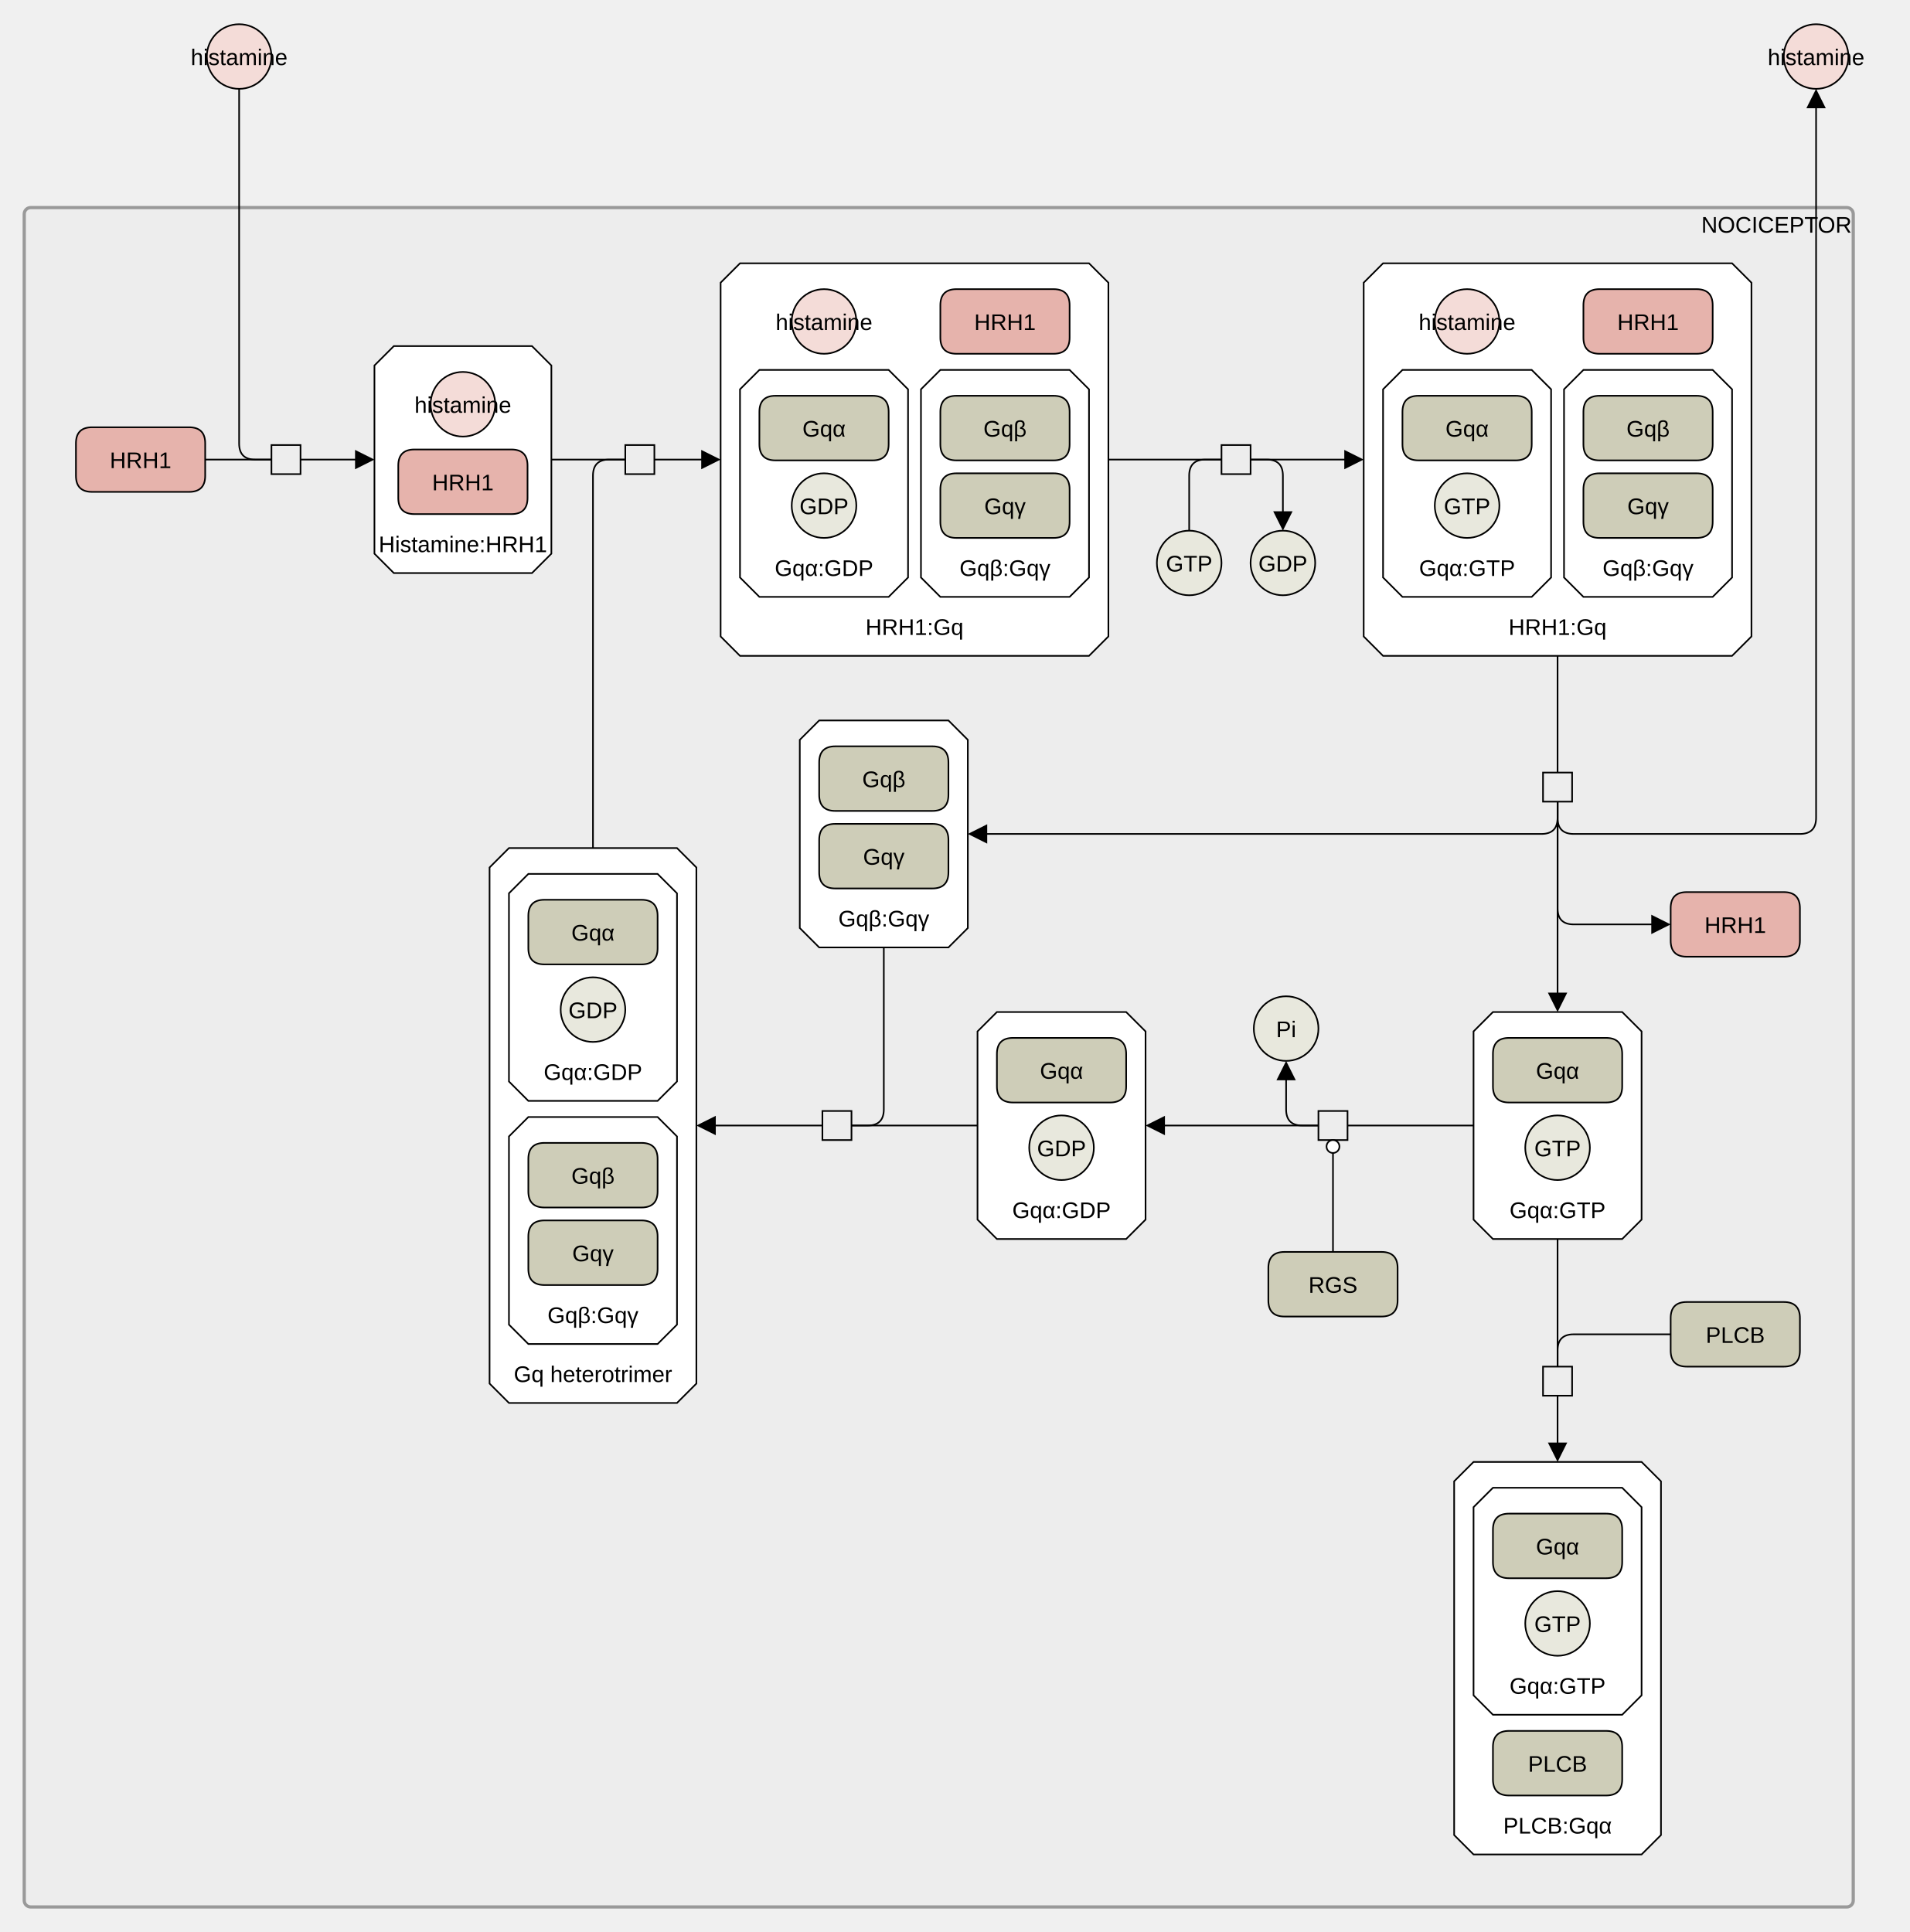
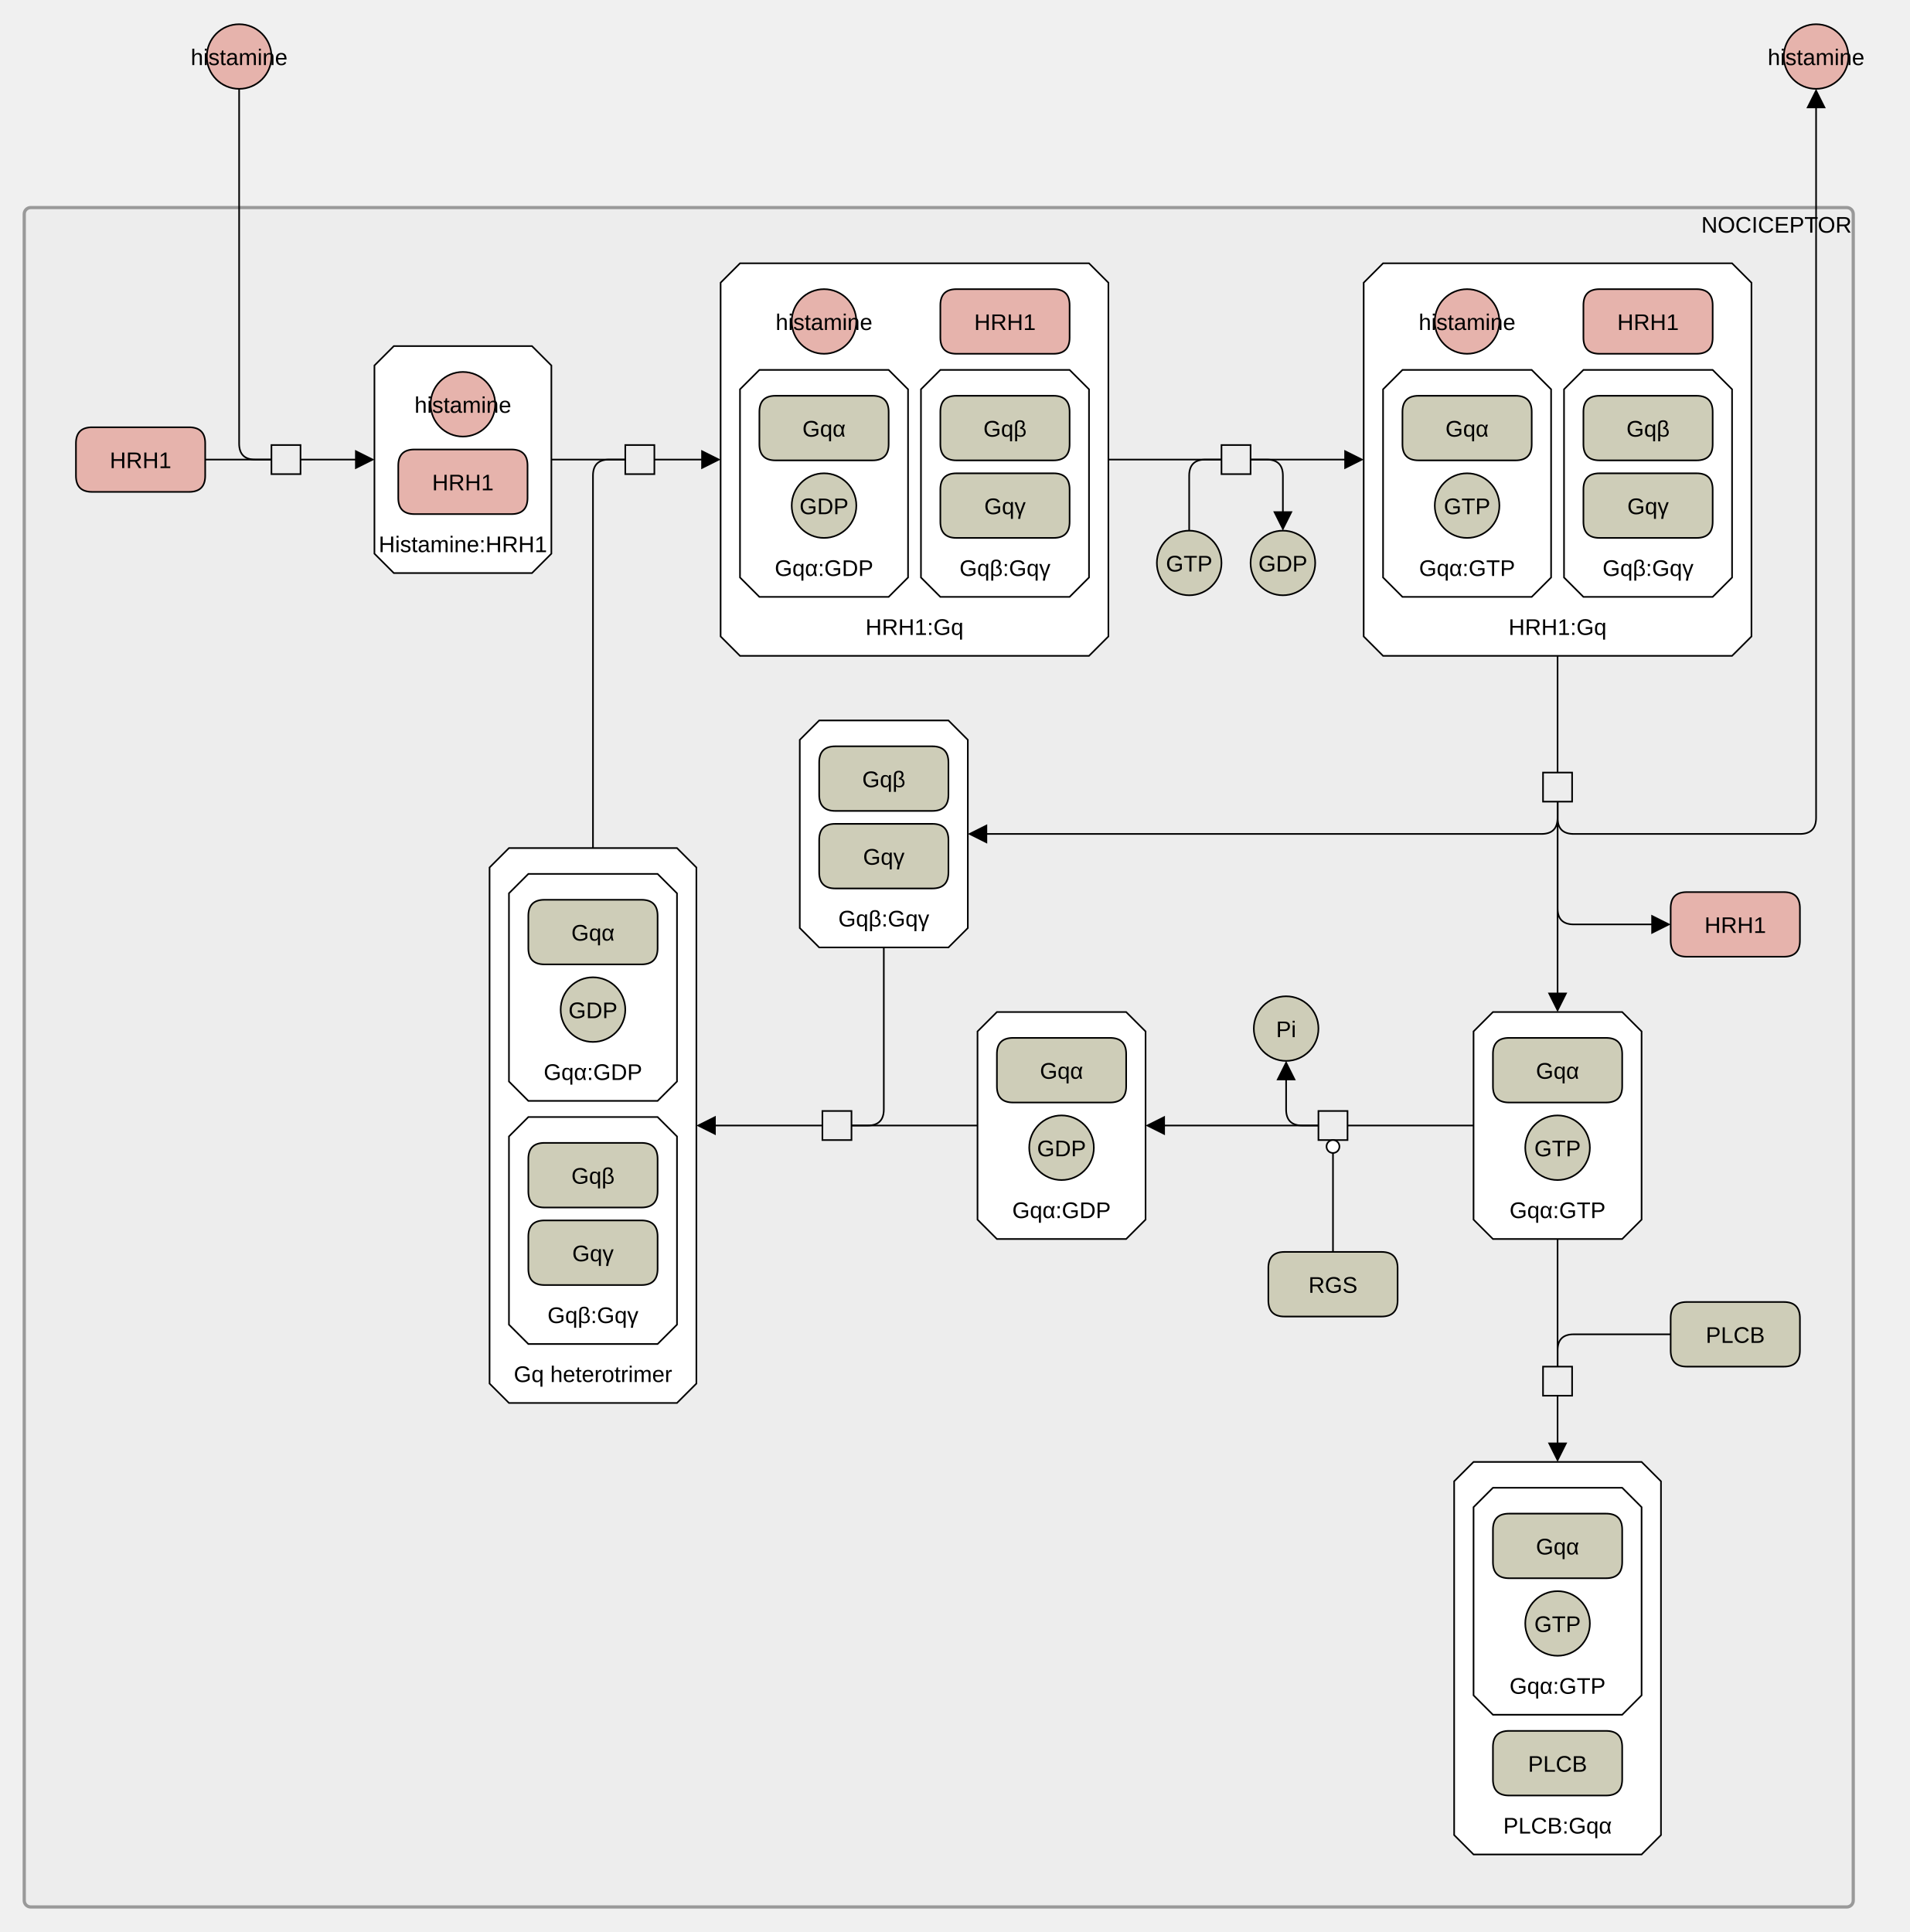
<svg xmlns="http://www.w3.org/2000/svg" width="1182" height="1196" viewBox="0 0 1182 1196" stroke-linecap="butt" stroke-miterlimit="10">
  <g transform="translate(-25,-25)">
    <path d="M40 157.5 C40 155.291 41.791 153.5 44 153.5 L1168 153.5 C1170.209 153.5 1172 155.291 1172 157.5 L1172 1201.5 C1172 1203.709 1170.209 1205.5 1168 1205.5 L44 1205.5 C41.791 1205.5 40 1203.709 40 1201.5 Z" fill="#999999" fill-opacity="0.031" stroke="none" />
    <path d="M40 157.5 C40 155.291 41.791 153.5 44 153.5 L1168 153.5 C1170.209 153.5 1172 155.291 1172 157.5 L1172 1201.5 C1172 1203.709 1170.209 1205.5 1168 1205.5 L44 1205.5 C41.791 1205.5 40 1203.709 40 1201.5 Z" fill="none" stroke="#999999" stroke-width="2" />
    <text x="1124.5" y="169.041" text-anchor="middle" font-family="'Dialog', Arial, Helvetica, sans-serif" font-size="14" fill="#000000" stroke="none" xml:space="preserve">NOCICEPTOR</text>
    <path d="M483 188 L699 188 L711 200 L711 419 L699 431 L483 431 L471 419 L471 200 Z" fill="#FFFFFF" stroke="none" />
    <path d="M483 188 L699 188 L711 200 L711 419 L699 431 L483 431 L471 419 L471 200 Z" fill="none" stroke="#000000" />
    <text x="591" y="418.041" text-anchor="middle" font-family="'Dialog', Arial, Helvetica, sans-serif" font-size="14" fill="#000000" stroke="none" xml:space="preserve">HRH1:Gq</text>
    <path d="M495 254 L575 254 L587 266 L587 382.5 L575 394.5 L495 394.5 L483 382.5 L483 266 Z" fill="#FFFFFF" stroke="none" />
    <path d="M495 254 L575 254 L587 266 L587 382.5 L575 394.5 L495 394.5 L483 382.5 L483 266 Z" fill="none" stroke="#000000" />
    <text x="535" y="381.541" text-anchor="middle" font-family="'Dialog', Arial, Helvetica, sans-serif" font-size="14" fill="#000000" stroke="none" xml:space="preserve">Gqα:GDP</text>
    <path d="M495 280 Q495 270 505 270 L565 270 Q575 270 575 280 L575 300 Q575 310 565 310 L505 310 Q495 310 495 300 Z" fill="#CECDB8" stroke="none" />
    <path d="M495 280 Q495 270 505 270 L565 270 Q575 270 575 280 L575 300 Q575 310 565 310 L505 310 Q495 310 495 300 Z" fill="none" stroke="#000000" />
    <text x="535" y="295.291" text-anchor="middle" font-family="'Dialog', Arial, Helvetica, sans-serif" font-size="14" fill="#000000" stroke="none" xml:space="preserve">Gqα</text>
-     <path d="M515 338 C515 326.954 523.954 318 535 318 L535 318 C546.046 318 555 326.954 555 338 L555 338 C555 349.046 546.046 358 535 358 L535 358 C523.954 358 515 349.046 515 338 Z" fill="#E8E8DD" stroke="none" />
+     <path d="M515 338 C515 326.954 523.954 318 535 318 L535 318 C546.046 318 555 326.954 555 338 L555 338 C555 349.046 546.046 358 535 358 L535 358 C523.954 358 515 349.046 515 338 Z" fill="#CECDB8" stroke="none" />
    <path d="M515 338 C515 326.954 523.954 318 535 318 L535 318 C546.046 318 555 326.954 555 338 L555 338 C555 349.046 546.046 358 535 358 L535 358 C523.954 358 515 349.046 515 338 Z" fill="none" stroke="#000000" />
    <text x="535" y="343.291" text-anchor="middle" font-family="'Dialog', Arial, Helvetica, sans-serif" font-size="14" fill="#000000" stroke="none" xml:space="preserve">GDP</text>
    <path d="M607 254 L687 254 L699 266 L699 382.5 L687 394.5 L607 394.5 L595 382.5 L595 266 Z" fill="#FFFFFF" stroke="none" />
    <path d="M607 254 L687 254 L699 266 L699 382.5 L687 394.5 L607 394.5 L595 382.5 L595 266 Z" fill="none" stroke="#000000" />
    <text x="647" y="381.541" text-anchor="middle" font-family="'Dialog', Arial, Helvetica, sans-serif" font-size="14" fill="#000000" stroke="none" xml:space="preserve">Gqβ:Gqγ</text>
    <path d="M607 280 Q607 270 617 270 L677 270 Q687 270 687 280 L687 300 Q687 310 677 310 L617 310 Q607 310 607 300 Z" fill="#CECDB8" stroke="none" />
    <path d="M607 280 Q607 270 617 270 L677 270 Q687 270 687 280 L687 300 Q687 310 677 310 L617 310 Q607 310 607 300 Z" fill="none" stroke="#000000" />
    <text x="647" y="295.291" text-anchor="middle" font-family="'Dialog', Arial, Helvetica, sans-serif" font-size="14" fill="#000000" stroke="none" xml:space="preserve">Gqβ</text>
    <path d="M607 328 Q607 318 617 318 L677 318 Q687 318 687 328 L687 348 Q687 358 677 358 L617 358 Q607 358 607 348 Z" fill="#CECDB8" stroke="none" />
    <path d="M607 328 Q607 318 617 318 L677 318 Q687 318 687 328 L687 348 Q687 358 677 358 L617 358 Q607 358 607 348 Z" fill="none" stroke="#000000" />
    <text x="647" y="343.291" text-anchor="middle" font-family="'Dialog', Arial, Helvetica, sans-serif" font-size="14" fill="#000000" stroke="none" xml:space="preserve">Gqγ</text>
-     <path d="M515 224 C515 212.954 523.954 204 535 204 L535 204 C546.046 204 555 212.954 555 224 L555 224 C555 235.046 546.046 244 535 244 L535 244 C523.954 244 515 235.046 515 224 Z" fill="#F4DCD8" stroke="none" />
+     <path d="M515 224 C515 212.954 523.954 204 535 204 L535 204 C546.046 204 555 212.954 555 224 L555 224 C555 235.046 546.046 244 535 244 L535 244 C523.954 244 515 235.046 515 224 Z" fill="#E6B3AC" stroke="none" />
    <path d="M515 224 C515 212.954 523.954 204 535 204 L535 204 C546.046 204 555 212.954 555 224 L555 224 C555 235.046 546.046 244 535 244 L535 244 C523.954 244 515 235.046 515 224 Z" fill="none" stroke="#000000" />
    <text x="535" y="229.291" text-anchor="middle" font-family="'Dialog', Arial, Helvetica, sans-serif" font-size="14" fill="#000000" stroke="none" xml:space="preserve">histamine</text>
    <path d="M607 214 Q607 204 617 204 L677 204 Q687 204 687 214 L687 234 Q687 244 677 244 L617 244 Q607 244 607 234 Z" fill="#E6B3AC" stroke="none" />
    <path d="M607 214 Q607 204 617 204 L677 204 Q687 204 687 214 L687 234 Q687 244 677 244 L617 244 Q607 244 607 234 Z" fill="none" stroke="#000000" />
    <text x="647" y="229.291" text-anchor="middle" font-family="'Dialog', Arial, Helvetica, sans-serif" font-size="14" fill="#000000" stroke="none" xml:space="preserve">HRH1</text>
    <path d="M881 188 L1097 188 L1109 200 L1109 419 L1097 431 L881 431 L869 419 L869 200 Z" fill="#FFFFFF" stroke="none" />
    <path d="M881 188 L1097 188 L1109 200 L1109 419 L1097 431 L881 431 L869 419 L869 200 Z" fill="none" stroke="#000000" />
    <text x="989" y="418.041" text-anchor="middle" font-family="'Dialog', Arial, Helvetica, sans-serif" font-size="14" fill="#000000" stroke="none" xml:space="preserve">HRH1:Gq</text>
    <path d="M1005 254 L1085 254 L1097 266 L1097 382.5 L1085 394.5 L1005 394.5 L993 382.5 L993 266 Z" fill="#FFFFFF" stroke="none" />
    <path d="M1005 254 L1085 254 L1097 266 L1097 382.5 L1085 394.5 L1005 394.5 L993 382.5 L993 266 Z" fill="none" stroke="#000000" />
    <text x="1045" y="381.541" text-anchor="middle" font-family="'Dialog', Arial, Helvetica, sans-serif" font-size="14" fill="#000000" stroke="none" xml:space="preserve">Gqβ:Gqγ</text>
    <path d="M1005 280 Q1005 270 1015 270 L1075 270 Q1085 270 1085 280 L1085 300 Q1085 310 1075 310 L1015 310 Q1005 310 1005 300 Z" fill="#CECDB8" stroke="none" />
    <path d="M1005 280 Q1005 270 1015 270 L1075 270 Q1085 270 1085 280 L1085 300 Q1085 310 1075 310 L1015 310 Q1005 310 1005 300 Z" fill="none" stroke="#000000" />
    <text x="1045" y="295.291" text-anchor="middle" font-family="'Dialog', Arial, Helvetica, sans-serif" font-size="14" fill="#000000" stroke="none" xml:space="preserve">Gqβ</text>
    <path d="M1005 328 Q1005 318 1015 318 L1075 318 Q1085 318 1085 328 L1085 348 Q1085 358 1075 358 L1015 358 Q1005 358 1005 348 Z" fill="#CECDB8" stroke="none" />
    <path d="M1005 328 Q1005 318 1015 318 L1075 318 Q1085 318 1085 328 L1085 348 Q1085 358 1075 358 L1015 358 Q1005 358 1005 348 Z" fill="none" stroke="#000000" />
    <text x="1045" y="343.291" text-anchor="middle" font-family="'Dialog', Arial, Helvetica, sans-serif" font-size="14" fill="#000000" stroke="none" xml:space="preserve">Gqγ</text>
    <path d="M893 254 L973 254 L985 266 L985 382.5 L973 394.5 L893 394.5 L881 382.5 L881 266 Z" fill="#FFFFFF" stroke="none" />
    <path d="M893 254 L973 254 L985 266 L985 382.5 L973 394.5 L893 394.5 L881 382.5 L881 266 Z" fill="none" stroke="#000000" />
    <text x="933" y="381.541" text-anchor="middle" font-family="'Dialog', Arial, Helvetica, sans-serif" font-size="14" fill="#000000" stroke="none" xml:space="preserve">Gqα:GTP</text>
    <path d="M893 280 Q893 270 903 270 L963 270 Q973 270 973 280 L973 300 Q973 310 963 310 L903 310 Q893 310 893 300 Z" fill="#CECDB8" stroke="none" />
    <path d="M893 280 Q893 270 903 270 L963 270 Q973 270 973 280 L973 300 Q973 310 963 310 L903 310 Q893 310 893 300 Z" fill="none" stroke="#000000" />
    <text x="933" y="295.291" text-anchor="middle" font-family="'Dialog', Arial, Helvetica, sans-serif" font-size="14" fill="#000000" stroke="none" xml:space="preserve">Gqα</text>
-     <path d="M913 338 C913 326.954 921.954 318 933 318 L933 318 C944.046 318 953 326.954 953 338 L953 338 C953 349.046 944.046 358 933 358 L933 358 C921.954 358 913 349.046 913 338 Z" fill="#E8E8DD" stroke="none" />
+     <path d="M913 338 C913 326.954 921.954 318 933 318 L933 318 C944.046 318 953 326.954 953 338 L953 338 C953 349.046 944.046 358 933 358 L933 358 C921.954 358 913 349.046 913 338 Z" fill="#CECDB8" stroke="none" />
    <path d="M913 338 C913 326.954 921.954 318 933 318 L933 318 C944.046 318 953 326.954 953 338 L953 338 C953 349.046 944.046 358 933 358 L933 358 C921.954 358 913 349.046 913 338 Z" fill="none" stroke="#000000" />
    <text x="933" y="343.291" text-anchor="middle" font-family="'Dialog', Arial, Helvetica, sans-serif" font-size="14" fill="#000000" stroke="none" xml:space="preserve">GTP</text>
-     <path d="M913 224 C913 212.954 921.954 204 933 204 L933 204 C944.046 204 953 212.954 953 224 L953 224 C953 235.046 944.046 244 933 244 L933 244 C921.954 244 913 235.046 913 224 Z" fill="#F4DCD8" stroke="none" />
+     <path d="M913 224 C913 212.954 921.954 204 933 204 L933 204 C944.046 204 953 212.954 953 224 L953 224 C953 235.046 944.046 244 933 244 L933 244 C921.954 244 913 235.046 913 224 Z" fill="#E6B3AC" stroke="none" />
    <path d="M913 224 C913 212.954 921.954 204 933 204 L933 204 C944.046 204 953 212.954 953 224 L953 224 C953 235.046 944.046 244 933 244 L933 244 C921.954 244 913 235.046 913 224 Z" fill="none" stroke="#000000" />
    <text x="933" y="229.291" text-anchor="middle" font-family="'Dialog', Arial, Helvetica, sans-serif" font-size="14" fill="#000000" stroke="none" xml:space="preserve">histamine</text>
    <path d="M1005 214 Q1005 204 1015 204 L1075 204 Q1085 204 1085 214 L1085 234 Q1085 244 1075 244 L1015 244 Q1005 244 1005 234 Z" fill="#E6B3AC" stroke="none" />
    <path d="M1005 214 Q1005 204 1015 204 L1075 204 Q1085 204 1085 214 L1085 234 Q1085 244 1075 244 L1015 244 Q1005 244 1005 234 Z" fill="none" stroke="#000000" />
    <text x="1045" y="229.291" text-anchor="middle" font-family="'Dialog', Arial, Helvetica, sans-serif" font-size="14" fill="#000000" stroke="none" xml:space="preserve">HRH1</text>
    <path d="M340 550 L444 550 L456 562 L456 881.5 L444 893.5 L340 893.5 L328 881.5 L328 562 Z" fill="#FFFFFF" stroke="none" />
    <path d="M340 550 L444 550 L456 562 L456 881.5 L444 893.5 L340 893.5 L328 881.5 L328 562 Z" fill="none" stroke="#000000" />
    <text x="392" y="880.541" text-anchor="middle" font-family="'Dialog', Arial, Helvetica, sans-serif" font-size="14" fill="#000000" stroke="none" xml:space="preserve">Gq heterotrimer</text>
    <path d="M352 716.5 L432 716.5 L444 728.5 L444 845 L432 857 L352 857 L340 845 L340 728.5 Z" fill="#FFFFFF" stroke="none" />
    <path d="M352 716.5 L432 716.5 L444 728.5 L444 845 L432 857 L352 857 L340 845 L340 728.5 Z" fill="none" stroke="#000000" />
    <text x="392" y="844.041" text-anchor="middle" font-family="'Dialog', Arial, Helvetica, sans-serif" font-size="14" fill="#000000" stroke="none" xml:space="preserve">Gqβ:Gqγ</text>
    <path d="M352 742.5 Q352 732.5 362 732.5 L422 732.5 Q432 732.5 432 742.5 L432 762.5 Q432 772.5 422 772.5 L362 772.5 Q352 772.5 352 762.5 Z" fill="#CECDB8" stroke="none" />
    <path d="M352 742.5 Q352 732.5 362 732.5 L422 732.5 Q432 732.5 432 742.5 L432 762.5 Q432 772.5 422 772.5 L362 772.5 Q352 772.5 352 762.5 Z" fill="none" stroke="#000000" />
    <text x="392" y="757.791" text-anchor="middle" font-family="'Dialog', Arial, Helvetica, sans-serif" font-size="14" fill="#000000" stroke="none" xml:space="preserve">Gqβ</text>
    <path d="M352 790.5 Q352 780.5 362 780.5 L422 780.5 Q432 780.5 432 790.5 L432 810.5 Q432 820.5 422 820.5 L362 820.5 Q352 820.5 352 810.5 Z" fill="#CECDB8" stroke="none" />
    <path d="M352 790.5 Q352 780.5 362 780.5 L422 780.5 Q432 780.5 432 790.5 L432 810.5 Q432 820.5 422 820.5 L362 820.5 Q352 820.5 352 810.5 Z" fill="none" stroke="#000000" />
    <text x="392" y="805.791" text-anchor="middle" font-family="'Dialog', Arial, Helvetica, sans-serif" font-size="14" fill="#000000" stroke="none" xml:space="preserve">Gqγ</text>
    <path d="M352 566 L432 566 L444 578 L444 694.5 L432 706.5 L352 706.5 L340 694.5 L340 578 Z" fill="#FFFFFF" stroke="none" />
    <path d="M352 566 L432 566 L444 578 L444 694.5 L432 706.5 L352 706.5 L340 694.5 L340 578 Z" fill="none" stroke="#000000" />
    <text x="392" y="693.541" text-anchor="middle" font-family="'Dialog', Arial, Helvetica, sans-serif" font-size="14" fill="#000000" stroke="none" xml:space="preserve">Gqα:GDP</text>
    <path d="M352 592 Q352 582 362 582 L422 582 Q432 582 432 592 L432 612 Q432 622 422 622 L362 622 Q352 622 352 612 Z" fill="#CECDB8" stroke="none" />
    <path d="M352 592 Q352 582 362 582 L422 582 Q432 582 432 592 L432 612 Q432 622 422 622 L362 622 Q352 622 352 612 Z" fill="none" stroke="#000000" />
    <text x="392" y="607.291" text-anchor="middle" font-family="'Dialog', Arial, Helvetica, sans-serif" font-size="14" fill="#000000" stroke="none" xml:space="preserve">Gqα</text>
-     <path d="M372 650 C372 638.954 380.954 630 392 630 L392 630 C403.046 630 412 638.954 412 650 L412 650 C412 661.046 403.046 670 392 670 L392 670 C380.954 670 372 661.046 372 650 Z" fill="#E8E8DD" stroke="none" />
+     <path d="M372 650 C372 638.954 380.954 630 392 630 L392 630 C403.046 630 412 638.954 412 650 L412 650 C412 661.046 403.046 670 392 670 L392 670 C380.954 670 372 661.046 372 650 Z" fill="#CECDB8" stroke="none" />
    <path d="M372 650 C372 638.954 380.954 630 392 630 L392 630 C403.046 630 412 638.954 412 650 L412 650 C412 661.046 403.046 670 392 670 L392 670 C380.954 670 372 661.046 372 650 Z" fill="none" stroke="#000000" />
    <text x="392" y="655.291" text-anchor="middle" font-family="'Dialog', Arial, Helvetica, sans-serif" font-size="14" fill="#000000" stroke="none" xml:space="preserve">GDP</text>
    <path d="M937 930 L1041 930 L1053 942 L1053 1161 L1041 1173 L937 1173 L925 1161 L925 942 Z" fill="#FFFFFF" stroke="none" />
    <path d="M937 930 L1041 930 L1053 942 L1053 1161 L1041 1173 L937 1173 L925 1161 L925 942 Z" fill="none" stroke="#000000" />
    <text x="989" y="1160.041" text-anchor="middle" font-family="'Dialog', Arial, Helvetica, sans-serif" font-size="14" fill="#000000" stroke="none" xml:space="preserve">PLCB:Gqα</text>
    <path d="M949 1106.5 Q949 1096.5 959 1096.5 L1019 1096.5 Q1029 1096.5 1029 1106.5 L1029 1126.5 Q1029 1136.5 1019 1136.5 L959 1136.5 Q949 1136.5 949 1126.5 Z" fill="#CECDB8" stroke="none" />
    <path d="M949 1106.5 Q949 1096.5 959 1096.5 L1019 1096.5 Q1029 1096.5 1029 1106.5 L1029 1126.5 Q1029 1136.5 1019 1136.5 L959 1136.5 Q949 1136.5 949 1126.5 Z" fill="none" stroke="#000000" />
    <text x="989" y="1121.791" text-anchor="middle" font-family="'Dialog', Arial, Helvetica, sans-serif" font-size="14" fill="#000000" stroke="none" xml:space="preserve">PLCB</text>
    <path d="M949 946 L1029 946 L1041 958 L1041 1074.5 L1029 1086.5 L949 1086.5 L937 1074.5 L937 958 Z" fill="#FFFFFF" stroke="none" />
    <path d="M949 946 L1029 946 L1041 958 L1041 1074.5 L1029 1086.5 L949 1086.5 L937 1074.5 L937 958 Z" fill="none" stroke="#000000" />
    <text x="989" y="1073.541" text-anchor="middle" font-family="'Dialog', Arial, Helvetica, sans-serif" font-size="14" fill="#000000" stroke="none" xml:space="preserve">Gqα:GTP</text>
    <path d="M949 972 Q949 962 959 962 L1019 962 Q1029 962 1029 972 L1029 992 Q1029 1002 1019 1002 L959 1002 Q949 1002 949 992 Z" fill="#CECDB8" stroke="none" />
    <path d="M949 972 Q949 962 959 962 L1019 962 Q1029 962 1029 972 L1029 992 Q1029 1002 1019 1002 L959 1002 Q949 1002 949 992 Z" fill="none" stroke="#000000" />
    <text x="989" y="987.291" text-anchor="middle" font-family="'Dialog', Arial, Helvetica, sans-serif" font-size="14" fill="#000000" stroke="none" xml:space="preserve">Gqα</text>
-     <path d="M969 1030 C969 1018.954 977.954 1010 989 1010 L989 1010 C1000.046 1010 1009 1018.954 1009 1030 L1009 1030 C1009 1041.046 1000.046 1050 989 1050 L989 1050 C977.954 1050 969 1041.046 969 1030 Z" fill="#E8E8DD" stroke="none" />
+     <path d="M969 1030 C969 1018.954 977.954 1010 989 1010 L989 1010 C1000.046 1010 1009 1018.954 1009 1030 L1009 1030 C1009 1041.046 1000.046 1050 989 1050 L989 1050 C977.954 1050 969 1041.046 969 1030 Z" fill="#CECDB8" stroke="none" />
    <path d="M969 1030 C969 1018.954 977.954 1010 989 1010 L989 1010 C1000.046 1010 1009 1018.954 1009 1030 L1009 1030 C1009 1041.046 1000.046 1050 989 1050 L989 1050 C977.954 1050 969 1041.046 969 1030 Z" fill="none" stroke="#000000" />
    <text x="989" y="1035.291" text-anchor="middle" font-family="'Dialog', Arial, Helvetica, sans-serif" font-size="14" fill="#000000" stroke="none" xml:space="preserve">GTP</text>
    <path d="M268.75 239.25 L354.25 239.25 L366.25 251.25 L366.25 367.75 L354.25 379.75 L268.75 379.75 L256.75 367.75 L256.75 251.25 Z" fill="#FFFFFF" stroke="none" />
    <path d="M268.75 239.25 L354.25 239.25 L366.25 251.25 L366.25 367.75 L354.25 379.75 L268.75 379.75 L256.75 367.75 L256.75 251.25 Z" fill="none" stroke="#000000" />
    <text x="311.5" y="366.791" text-anchor="middle" font-family="'Dialog', Arial, Helvetica, sans-serif" font-size="14" fill="#000000" stroke="none" xml:space="preserve">Histamine:HRH1</text>
-     <path d="M291.5 275.25 C291.5 264.204 300.454 255.25 311.5 255.25 L311.5 255.25 C322.546 255.25 331.5 264.204 331.5 275.25 L331.5 275.25 C331.5 286.296 322.546 295.25 311.5 295.25 L311.5 295.25 C300.454 295.25 291.5 286.296 291.5 275.25 Z" fill="#F4DCD8" stroke="none" />
+     <path d="M291.5 275.25 C291.5 264.204 300.454 255.25 311.5 255.25 L311.5 255.25 C322.546 255.25 331.5 264.204 331.5 275.25 L331.5 275.25 C331.5 286.296 322.546 295.25 311.5 295.25 L311.5 295.25 C300.454 295.25 291.5 286.296 291.5 275.25 Z" fill="#E6B3AC" stroke="none" />
    <path d="M291.5 275.25 C291.5 264.204 300.454 255.25 311.5 255.25 L311.5 255.25 C322.546 255.25 331.5 264.204 331.5 275.25 L331.5 275.25 C331.5 286.296 322.546 295.25 311.5 295.25 L311.5 295.25 C300.454 295.25 291.5 286.296 291.5 275.25 Z" fill="none" stroke="#000000" />
    <text x="311.5" y="280.541" text-anchor="middle" font-family="'Dialog', Arial, Helvetica, sans-serif" font-size="14" fill="#000000" stroke="none" xml:space="preserve">histamine</text>
    <path d="M271.5 313.25 Q271.5 303.25 281.5 303.25 L341.5 303.25 Q351.5 303.25 351.5 313.25 L351.5 333.25 Q351.5 343.25 341.5 343.25 L281.5 343.25 Q271.5 343.25 271.5 333.25 Z" fill="#E6B3AC" stroke="none" />
    <path d="M271.5 313.25 Q271.5 303.25 281.5 303.25 L341.5 303.25 Q351.5 303.25 351.5 313.25 L351.5 333.25 Q351.5 343.25 341.5 343.25 L281.5 343.25 Q271.5 343.25 271.5 333.25 Z" fill="none" stroke="#000000" />
    <text x="311.5" y="328.541" text-anchor="middle" font-family="'Dialog', Arial, Helvetica, sans-serif" font-size="14" fill="#000000" stroke="none" xml:space="preserve">HRH1</text>
    <path d="M532 471 L612 471 L624 483 L624 599.5 L612 611.5 L532 611.5 L520 599.5 L520 483 Z" fill="#FFFFFF" stroke="none" />
    <path d="M532 471 L612 471 L624 483 L624 599.5 L612 611.5 L532 611.5 L520 599.5 L520 483 Z" fill="none" stroke="#000000" />
    <text x="572" y="598.541" text-anchor="middle" font-family="'Dialog', Arial, Helvetica, sans-serif" font-size="14" fill="#000000" stroke="none" xml:space="preserve">Gqβ:Gqγ</text>
    <path d="M532 545 Q532 535 542 535 L602 535 Q612 535 612 545 L612 565 Q612 575 602 575 L542 575 Q532 575 532 565 Z" fill="#CECDB8" stroke="none" />
    <path d="M532 545 Q532 535 542 535 L602 535 Q612 535 612 545 L612 565 Q612 575 602 575 L542 575 Q532 575 532 565 Z" fill="none" stroke="#000000" />
    <text x="572" y="560.291" text-anchor="middle" font-family="'Dialog', Arial, Helvetica, sans-serif" font-size="14" fill="#000000" stroke="none" xml:space="preserve">Gqγ</text>
    <path d="M532 497 Q532 487 542 487 L602 487 Q612 487 612 497 L612 517 Q612 527 602 527 L542 527 Q532 527 532 517 Z" fill="#CECDB8" stroke="none" />
    <path d="M532 497 Q532 487 542 487 L602 487 Q612 487 612 497 L612 517 Q612 527 602 527 L542 527 Q532 527 532 517 Z" fill="none" stroke="#000000" />
    <text x="572" y="512.291" text-anchor="middle" font-family="'Dialog', Arial, Helvetica, sans-serif" font-size="14" fill="#000000" stroke="none" xml:space="preserve">Gqβ</text>
-     <path d="M741 373.5 C741 362.454 749.954 353.5 761 353.5 L761 353.5 C772.046 353.5 781 362.454 781 373.5 L781 373.5 C781 384.546 772.046 393.5 761 393.5 L761 393.5 C749.954 393.5 741 384.546 741 373.5 Z" fill="#E8E8DD" stroke="none" />
+     <path d="M741 373.5 C741 362.454 749.954 353.5 761 353.5 L761 353.5 C772.046 353.5 781 362.454 781 373.5 L781 373.5 C781 384.546 772.046 393.5 761 393.5 L761 393.5 C749.954 393.5 741 384.546 741 373.5 Z" fill="#CECDB8" stroke="none" />
    <path d="M741 373.5 C741 362.454 749.954 353.5 761 353.5 L761 353.5 C772.046 353.5 781 362.454 781 373.5 L781 373.5 C781 384.546 772.046 393.5 761 393.5 L761 393.5 C749.954 393.5 741 384.546 741 373.5 Z" fill="none" stroke="#000000" />
    <text x="761" y="378.791" text-anchor="middle" font-family="'Dialog', Arial, Helvetica, sans-serif" font-size="14" fill="#000000" stroke="none" xml:space="preserve">GTP</text>
-     <path d="M799 373.5 C799 362.454 807.954 353.5 819 353.5 L819 353.5 C830.046 353.5 839 362.454 839 373.5 L839 373.5 C839 384.546 830.046 393.5 819 393.5 L819 393.5 C807.954 393.5 799 384.546 799 373.5 Z" fill="#E8E8DD" stroke="none" />
+     <path d="M799 373.5 C799 362.454 807.954 353.5 819 353.5 L819 353.5 C830.046 353.5 839 362.454 839 373.5 L839 373.5 C839 384.546 830.046 393.5 819 393.5 L819 393.5 C807.954 393.5 799 384.546 799 373.5 Z" fill="#CECDB8" stroke="none" />
    <path d="M799 373.5 C799 362.454 807.954 353.5 819 353.5 L819 353.5 C830.046 353.5 839 362.454 839 373.5 L839 373.5 C839 384.546 830.046 393.5 819 393.5 L819 393.5 C807.954 393.5 799 384.546 799 373.5 Z" fill="none" stroke="#000000" />
    <text x="819" y="378.791" text-anchor="middle" font-family="'Dialog', Arial, Helvetica, sans-serif" font-size="14" fill="#000000" stroke="none" xml:space="preserve">GDP</text>
    <path d="M72 299.5 Q72 289.5 82 289.5 L142 289.5 Q152 289.5 152 299.5 L152 319.5 Q152 329.5 142 329.5 L82 329.5 Q72 329.5 72 319.5 Z" fill="#E6B3AC" stroke="none" />
    <path d="M72 299.5 Q72 289.5 82 289.5 L142 289.5 Q152 289.5 152 299.5 L152 319.5 Q152 329.5 142 329.5 L82 329.5 Q72 329.5 72 319.5 Z" fill="none" stroke="#000000" />
    <text x="112" y="314.791" text-anchor="middle" font-family="'Dialog', Arial, Helvetica, sans-serif" font-size="14" fill="#000000" stroke="none" xml:space="preserve">HRH1</text>
-     <path d="M801 661.75 C801 650.704 809.954 641.75 821 641.75 L821 641.75 C832.046 641.75 841 650.704 841 661.75 L841 661.75 C841 672.796 832.046 681.75 821 681.75 L821 681.75 C809.954 681.75 801 672.796 801 661.75 Z" fill="#E8E8DD" stroke="none" />
+     <path d="M801 661.75 C801 650.704 809.954 641.75 821 641.75 L821 641.75 C832.046 641.75 841 650.704 841 661.75 L841 661.75 C841 672.796 832.046 681.75 821 681.75 L821 681.75 C809.954 681.75 801 672.796 801 661.75 Z" fill="#CECDB8" stroke="none" />
    <path d="M801 661.75 C801 650.704 809.954 641.75 821 641.75 L821 641.75 C832.046 641.75 841 650.704 841 661.75 L841 661.75 C841 672.796 832.046 681.75 821 681.75 L821 681.75 C809.954 681.75 801 672.796 801 661.75 Z" fill="none" stroke="#000000" />
    <text x="821" y="667.041" text-anchor="middle" font-family="'Dialog', Arial, Helvetica, sans-serif" font-size="14" fill="#000000" stroke="none" xml:space="preserve">Pi</text>
    <path d="M642 651.5 L722 651.5 L734 663.5 L734 780 L722 792 L642 792 L630 780 L630 663.5 Z" fill="#FFFFFF" stroke="none" />
    <path d="M642 651.5 L722 651.5 L734 663.5 L734 780 L722 792 L642 792 L630 780 L630 663.5 Z" fill="none" stroke="#000000" />
    <text x="682" y="779.041" text-anchor="middle" font-family="'Dialog', Arial, Helvetica, sans-serif" font-size="14" fill="#000000" stroke="none" xml:space="preserve">Gqα:GDP</text>
    <path d="M642 677.5 Q642 667.5 652 667.5 L712 667.5 Q722 667.5 722 677.5 L722 697.5 Q722 707.5 712 707.5 L652 707.5 Q642 707.5 642 697.5 Z" fill="#CECDB8" stroke="none" />
    <path d="M642 677.5 Q642 667.5 652 667.5 L712 667.5 Q722 667.5 722 677.5 L722 697.5 Q722 707.5 712 707.5 L652 707.5 Q642 707.5 642 697.5 Z" fill="none" stroke="#000000" />
    <text x="682" y="692.791" text-anchor="middle" font-family="'Dialog', Arial, Helvetica, sans-serif" font-size="14" fill="#000000" stroke="none" xml:space="preserve">Gqα</text>
-     <path d="M662 735.5 C662 724.454 670.954 715.5 682 715.5 L682 715.5 C693.046 715.5 702 724.454 702 735.5 L702 735.5 C702 746.546 693.046 755.5 682 755.5 L682 755.5 C670.954 755.5 662 746.546 662 735.5 Z" fill="#E8E8DD" stroke="none" />
+     <path d="M662 735.5 C662 724.454 670.954 715.5 682 715.5 L682 715.5 C693.046 715.5 702 724.454 702 735.5 L702 735.5 C702 746.546 693.046 755.5 682 755.5 L682 755.5 C670.954 755.5 662 746.546 662 735.5 Z" fill="#CECDB8" stroke="none" />
    <path d="M662 735.5 C662 724.454 670.954 715.5 682 715.5 L682 715.5 C693.046 715.5 702 724.454 702 735.5 L702 735.5 C702 746.546 693.046 755.5 682 755.5 L682 755.5 C670.954 755.5 662 746.546 662 735.5 Z" fill="none" stroke="#000000" />
    <text x="682" y="740.791" text-anchor="middle" font-family="'Dialog', Arial, Helvetica, sans-serif" font-size="14" fill="#000000" stroke="none" xml:space="preserve">GDP</text>
    <path d="M949 651.5 L1029 651.5 L1041 663.5 L1041 780 L1029 792 L949 792 L937 780 L937 663.5 Z" fill="#FFFFFF" stroke="none" />
    <path d="M949 651.5 L1029 651.5 L1041 663.5 L1041 780 L1029 792 L949 792 L937 780 L937 663.5 Z" fill="none" stroke="#000000" />
    <text x="989" y="779.041" text-anchor="middle" font-family="'Dialog', Arial, Helvetica, sans-serif" font-size="14" fill="#000000" stroke="none" xml:space="preserve">Gqα:GTP</text>
    <path d="M949 677.5 Q949 667.5 959 667.5 L1019 667.5 Q1029 667.5 1029 677.5 L1029 697.5 Q1029 707.5 1019 707.5 L959 707.5 Q949 707.5 949 697.5 Z" fill="#CECDB8" stroke="none" />
    <path d="M949 677.5 Q949 667.5 959 667.5 L1019 667.5 Q1029 667.5 1029 677.5 L1029 697.5 Q1029 707.5 1019 707.5 L959 707.5 Q949 707.5 949 697.5 Z" fill="none" stroke="#000000" />
    <text x="989" y="692.791" text-anchor="middle" font-family="'Dialog', Arial, Helvetica, sans-serif" font-size="14" fill="#000000" stroke="none" xml:space="preserve">Gqα</text>
-     <path d="M969 735.5 C969 724.454 977.954 715.5 989 715.5 L989 715.5 C1000.046 715.5 1009 724.454 1009 735.5 L1009 735.5 C1009 746.546 1000.046 755.5 989 755.5 L989 755.5 C977.954 755.5 969 746.546 969 735.5 Z" fill="#E8E8DD" stroke="none" />
+     <path d="M969 735.5 C969 724.454 977.954 715.5 989 715.5 L989 715.5 C1000.046 715.5 1009 724.454 1009 735.5 L1009 735.5 C1009 746.546 1000.046 755.5 989 755.5 L989 755.5 C977.954 755.5 969 746.546 969 735.5 Z" fill="#CECDB8" stroke="none" />
    <path d="M969 735.5 C969 724.454 977.954 715.5 989 715.5 L989 715.5 C1000.046 715.5 1009 724.454 1009 735.5 L1009 735.5 C1009 746.546 1000.046 755.5 989 755.5 L989 755.5 C977.954 755.5 969 746.546 969 735.5 Z" fill="none" stroke="#000000" />
    <text x="989" y="740.791" text-anchor="middle" font-family="'Dialog', Arial, Helvetica, sans-serif" font-size="14" fill="#000000" stroke="none" xml:space="preserve">GTP</text>
    <path d="M810 810 Q810 800 820 800 L880 800 Q890 800 890 810 L890 830 Q890 840 880 840 L820 840 Q810 840 810 830 Z" fill="#CECDB8" stroke="none" />
    <path d="M810 810 Q810 800 820 800 L880 800 Q890 800 890 810 L890 830 Q890 840 880 840 L820 840 Q810 840 810 830 Z" fill="none" stroke="#000000" />
    <text x="850" y="825.291" text-anchor="middle" font-family="'Dialog', Arial, Helvetica, sans-serif" font-size="14" fill="#000000" stroke="none" xml:space="preserve">RGS</text>
    <path d="M1059 587.25 Q1059 577.25 1069 577.25 L1129 577.25 Q1139 577.25 1139 587.25 L1139 607.25 Q1139 617.25 1129 617.25 L1069 617.25 Q1059 617.25 1059 607.25 Z" fill="#E6B3AC" stroke="none" />
    <path d="M1059 587.25 Q1059 577.25 1069 577.25 L1129 577.25 Q1139 577.25 1139 587.25 L1139 607.25 Q1139 617.25 1129 617.25 L1069 617.25 Q1059 617.25 1059 607.25 Z" fill="none" stroke="#000000" />
    <text x="1099" y="602.541" text-anchor="middle" font-family="'Dialog', Arial, Helvetica, sans-serif" font-size="14" fill="#000000" stroke="none" xml:space="preserve">HRH1</text>
    <path d="M1059 841 Q1059 831 1069 831 L1129 831 Q1139 831 1139 841 L1139 861 Q1139 871 1129 871 L1069 871 Q1059 871 1059 861 Z" fill="#CECDB8" stroke="none" />
    <path d="M1059 841 Q1059 831 1069 831 L1129 831 Q1139 831 1139 841 L1139 861 Q1139 871 1129 871 L1069 871 Q1059 871 1059 861 Z" fill="none" stroke="#000000" />
    <text x="1099" y="856.291" text-anchor="middle" font-family="'Dialog', Arial, Helvetica, sans-serif" font-size="14" fill="#000000" stroke="none" xml:space="preserve">PLCB</text>
    <path d="M412 300.5 L430 300.5 L430 318.5 L412 318.5 Z" fill="none" stroke="#000000" />
    <path d="M781 300.5 L799 300.5 L799 318.5 L781 318.5 Z" fill="none" stroke="#000000" />
    <path d="M193 300.5 L211 300.5 L211 318.5 L193 318.5 Z" fill="none" stroke="#000000" />
    <path d="M841 712.75 L859 712.75 L859 730.75 L841 730.75 Z" fill="none" stroke="#000000" />
    <path d="M534 712.75 L552 712.75 L552 730.75 L534 730.75 Z" fill="none" stroke="#000000" />
    <path d="M980 503.25 L998 503.25 L998 521.25 L980 521.25 Z" fill="none" stroke="#000000" />
    <path d="M980 871 L998 871 L998 889 L980 889 Z" fill="none" stroke="#000000" />
-     <path d="M153 60 C153 48.954 161.954 40 173 40 L173 40 C184.046 40 193 48.954 193 60 L193 60 C193 71.046 184.046 80 173 80 L173 80 C161.954 80 153 71.046 153 60 Z" fill="#F4DCD8" stroke="none" />
+     <path d="M153 60 C153 48.954 161.954 40 173 40 L173 40 C184.046 40 193 48.954 193 60 L193 60 C193 71.046 184.046 80 173 80 L173 80 C161.954 80 153 71.046 153 60 Z" fill="#E6B3AC" stroke="none" />
    <path d="M153 60 C153 48.954 161.954 40 173 40 L173 40 C184.046 40 193 48.954 193 60 L193 60 C193 71.046 184.046 80 173 80 L173 80 C161.954 80 153 71.046 153 60 Z" fill="none" stroke="#000000" />
    <text x="173" y="65.291" text-anchor="middle" font-family="'Dialog', Arial, Helvetica, sans-serif" font-size="14" fill="#000000" stroke="none" xml:space="preserve">histamine</text>
-     <path d="M1129 60 C1129 48.954 1137.954 40 1149 40 L1149 40 C1160.046 40 1169 48.954 1169 60 L1169 60 C1169 71.046 1160.046 80 1149 80 L1149 80 C1137.954 80 1129 71.046 1129 60 Z" fill="#F4DCD8" stroke="none" />
+     <path d="M1129 60 C1129 48.954 1137.954 40 1149 40 L1149 40 C1160.046 40 1169 48.954 1169 60 L1169 60 C1169 71.046 1160.046 80 1149 80 L1149 80 C1137.954 80 1129 71.046 1129 60 Z" fill="#E6B3AC" stroke="none" />
    <path d="M1129 60 C1129 48.954 1137.954 40 1149 40 L1149 40 C1160.046 40 1169 48.954 1169 60 L1169 60 C1169 71.046 1160.046 80 1149 80 L1149 80 C1137.954 80 1129 71.046 1129 60 Z" fill="none" stroke="#000000" />
    <text x="1149" y="65.291" text-anchor="middle" font-family="'Dialog', Arial, Helvetica, sans-serif" font-size="14" fill="#000000" stroke="none" xml:space="preserve">histamine</text>
    <path d="M366.25 309.5 L412 309.5" fill="none" stroke="#000000" />
    <path d="M430 309.5 L460 309.5" fill="none" stroke="#000000" />
    <path d="M471 309.5 L459 315.5 L459 303.5 Z" fill="#000000" stroke="none" />
    <path d="M392 550 L392 319.5 Q392 309.5 402 309.5 L412 309.5" fill="none" stroke="#000000" />
    <path d="M711 309.5 L781 309.5" fill="none" stroke="#000000" />
    <path d="M799 309.5 L858 309.5" fill="none" stroke="#000000" />
    <path d="M869 309.5 L857 315.5 L857 303.5 Z" fill="#000000" stroke="none" />
    <path d="M761 353.5 L761 319.5 Q761 309.5 771 309.5 L781 309.5" fill="none" stroke="#000000" />
    <path d="M799 309.5 L809 309.5 Q819 309.5 819 319.5 L819 342.5" fill="none" stroke="#000000" />
    <path d="M819 353.5 L813 341.5 L825 341.5 Z" fill="#000000" stroke="none" />
    <path d="M152 309.5 L193 309.5" fill="none" stroke="#000000" />
    <path d="M211 309.5 L245.75 309.5" fill="none" stroke="#000000" />
    <path d="M256.75 309.5 L244.75 315.5 L244.75 303.5 Z" fill="#000000" stroke="none" />
    <path d="M173 80 L173 299.5 Q173 309.5 183 309.5 L193 309.5" fill="none" stroke="#000000" />
    <path d="M937 721.75 L859 721.75" fill="none" stroke="#000000" />
    <path d="M841 721.75 L745 721.75" fill="none" stroke="#000000" />
    <path d="M734 721.75 L746 715.75 L746 727.75 Z" fill="#000000" stroke="none" />
    <path d="M841 721.75 L831 721.75 Q821 721.75 821 711.75 L821 692.75" fill="none" stroke="#000000" />
    <path d="M821 681.75 L827 693.75 L815 693.75 Z" fill="#000000" stroke="none" />
    <path d="M850 800 L850 738.75" fill="none" stroke="#000000" />
    <circle cx="850" cy="734.75" r="4" fill="white" stroke="#000000" />
    <path d="M630 721.75 L552 721.75" fill="none" stroke="#000000" />
    <path d="M534 721.75 L467 721.75" fill="none" stroke="#000000" />
    <path d="M456 721.75 L468 715.75 L468 727.75 Z" fill="#000000" stroke="none" />
    <path d="M572 611.5 L572 711.75 Q572 721.75 562 721.75 L552 721.75" fill="none" stroke="#000000" />
    <path d="M989 431 L989 503.25" fill="none" stroke="#000000" />
    <path d="M989 521.25 L989 640.5" fill="none" stroke="#000000" />
    <path d="M989 651.5 L983 639.5 L995 639.5 Z" fill="#000000" stroke="none" />
    <path d="M989 521.25 L989 531.25 Q989 541.25 979 541.25 L635 541.25" fill="none" stroke="#000000" />
    <path d="M624 541.25 L636 535.25 L636 547.25 Z" fill="#000000" stroke="none" />
    <path d="M989 521.25 L989 531.25 Q989 541.25 999 541.25 L1139 541.25 Q1149 541.25 1149 531.25 L1149 91" fill="none" stroke="#000000" />
    <path d="M1149 80 L1155 92 L1143 92 Z" fill="#000000" stroke="none" />
    <path d="M989 521.25 L989 587.25 Q989 597.25 999 597.25 L1048 597.25" fill="none" stroke="#000000" />
    <path d="M1059 597.25 L1047 603.25 L1047 591.25 Z" fill="#000000" stroke="none" />
    <path d="M1059 851 L999 851 Q989 851 989 861 L989 871" fill="none" stroke="#000000" />
    <path d="M989 889 L989 919" fill="none" stroke="#000000" />
    <path d="M989 930 L983 918 L995 918 Z" fill="#000000" stroke="none" />
    <path d="M989 792 L989 871" fill="none" stroke="#000000" />
  </g>
</svg>
